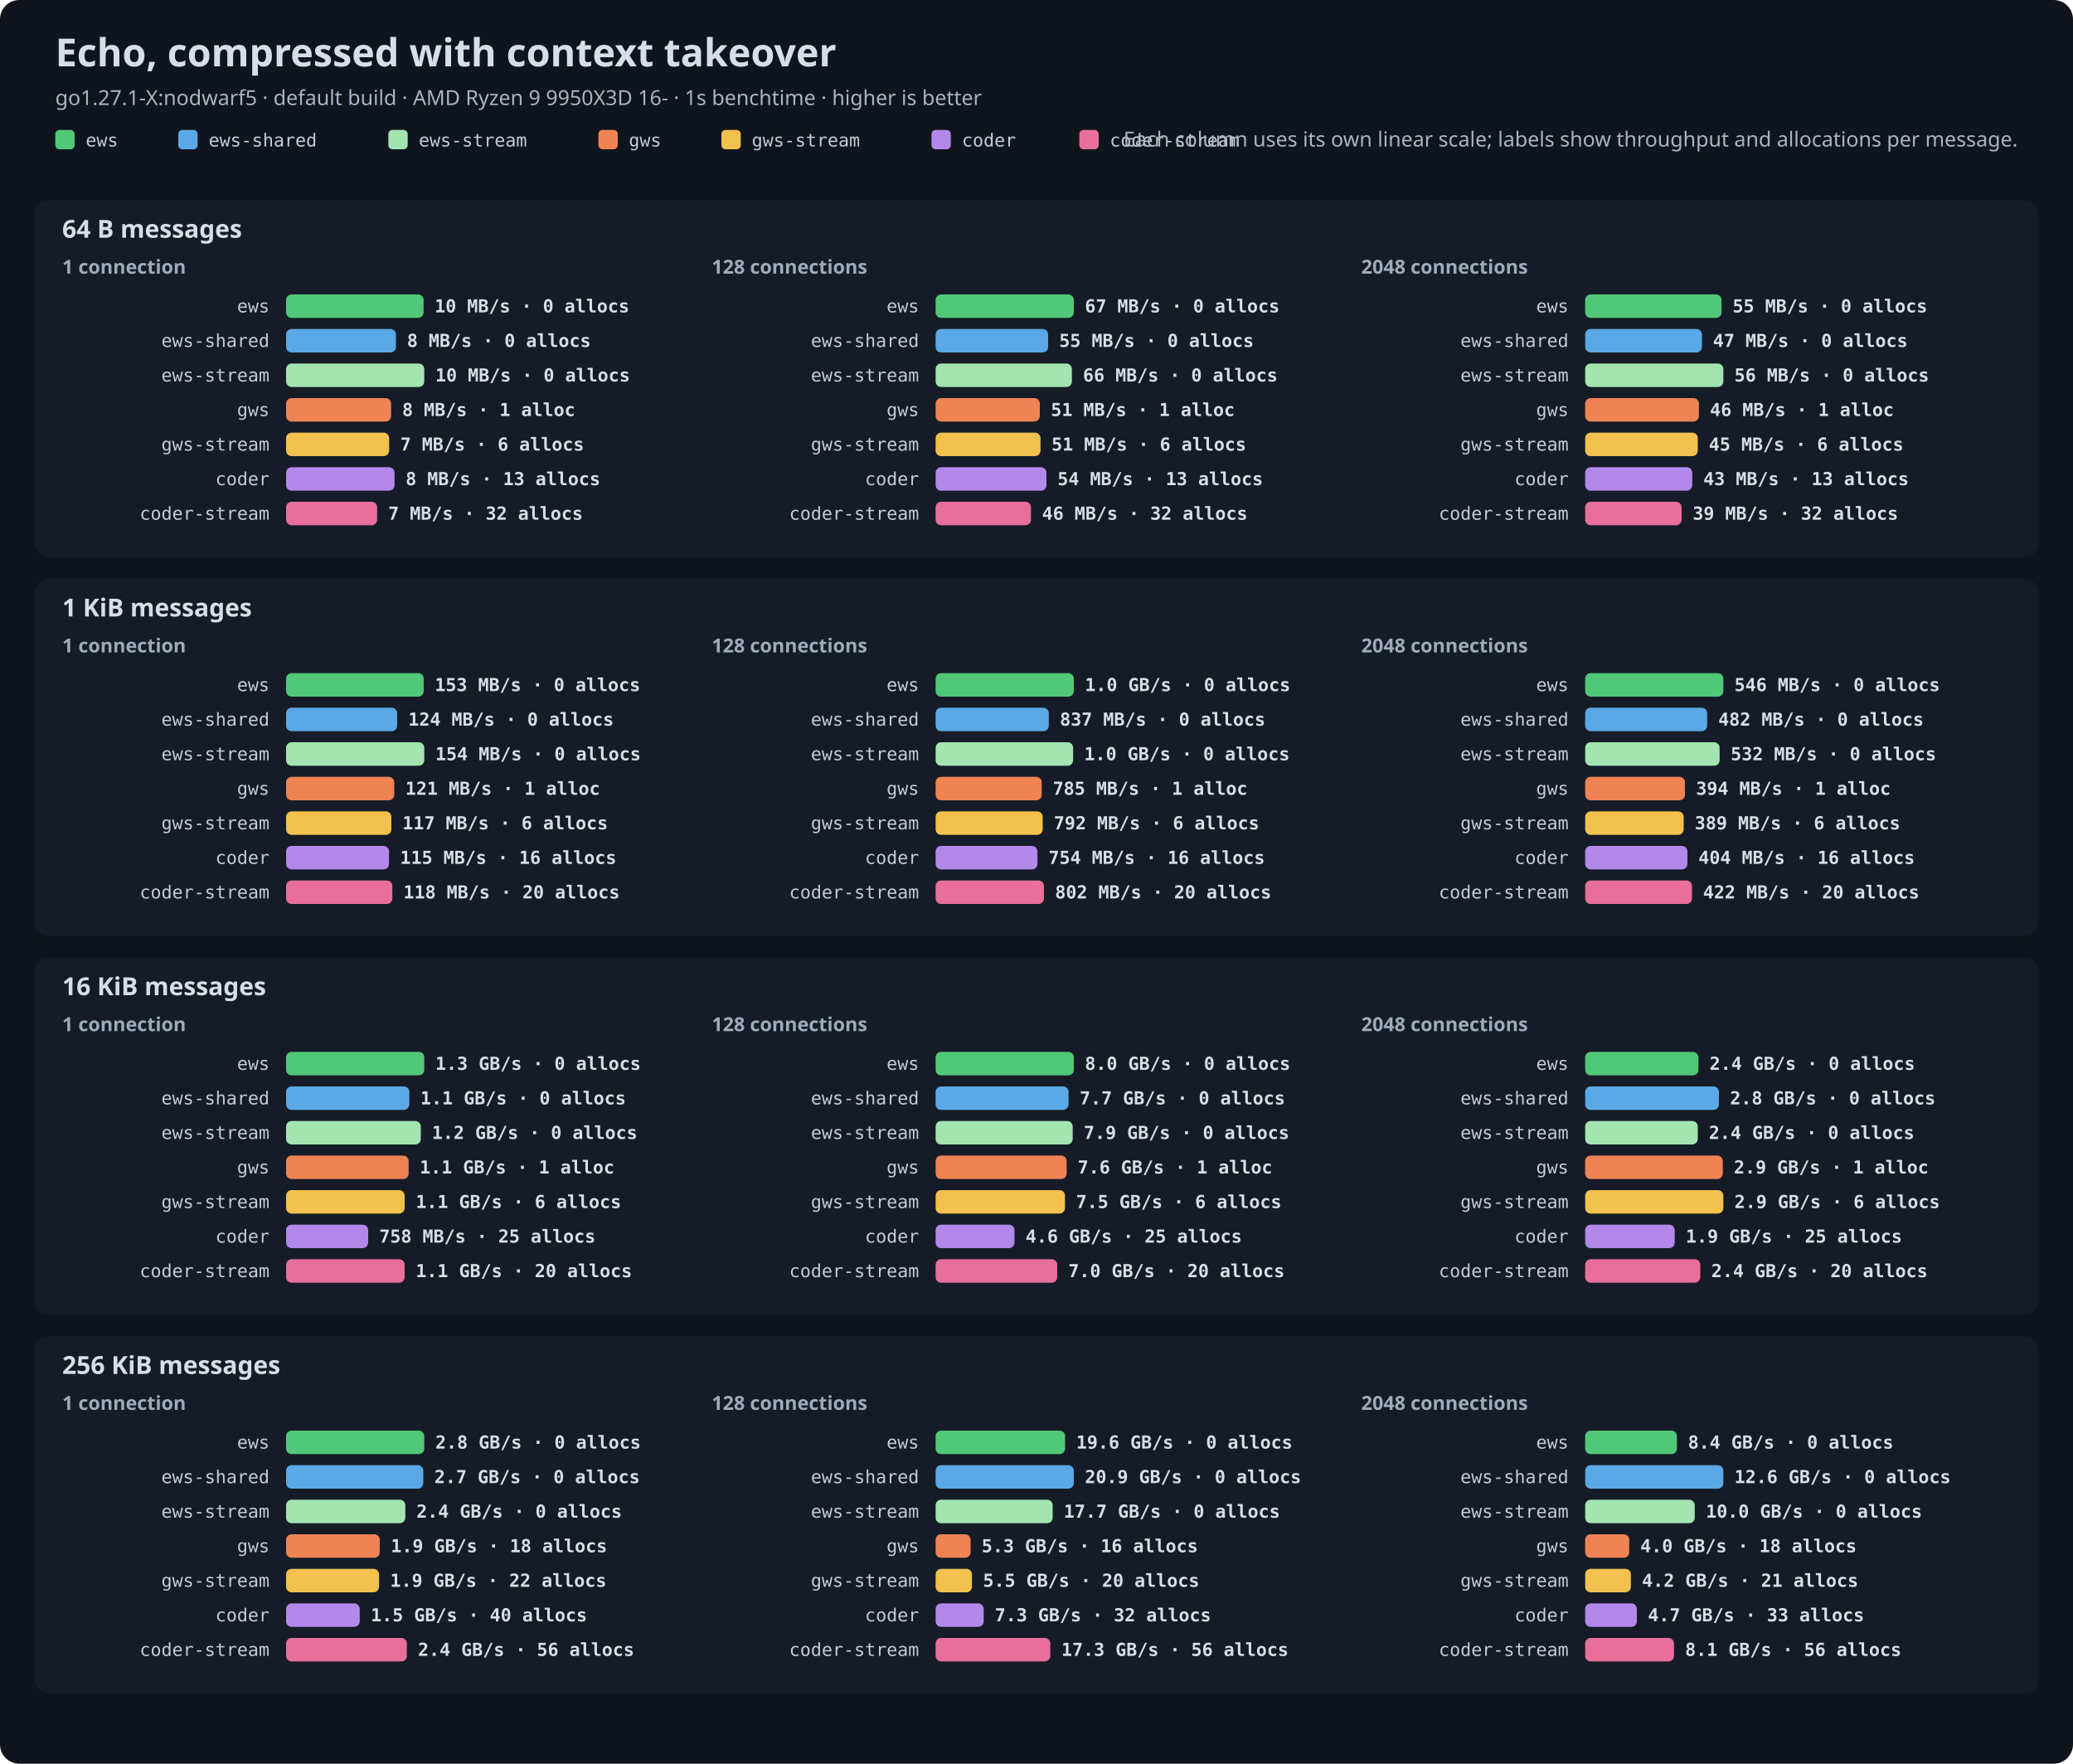
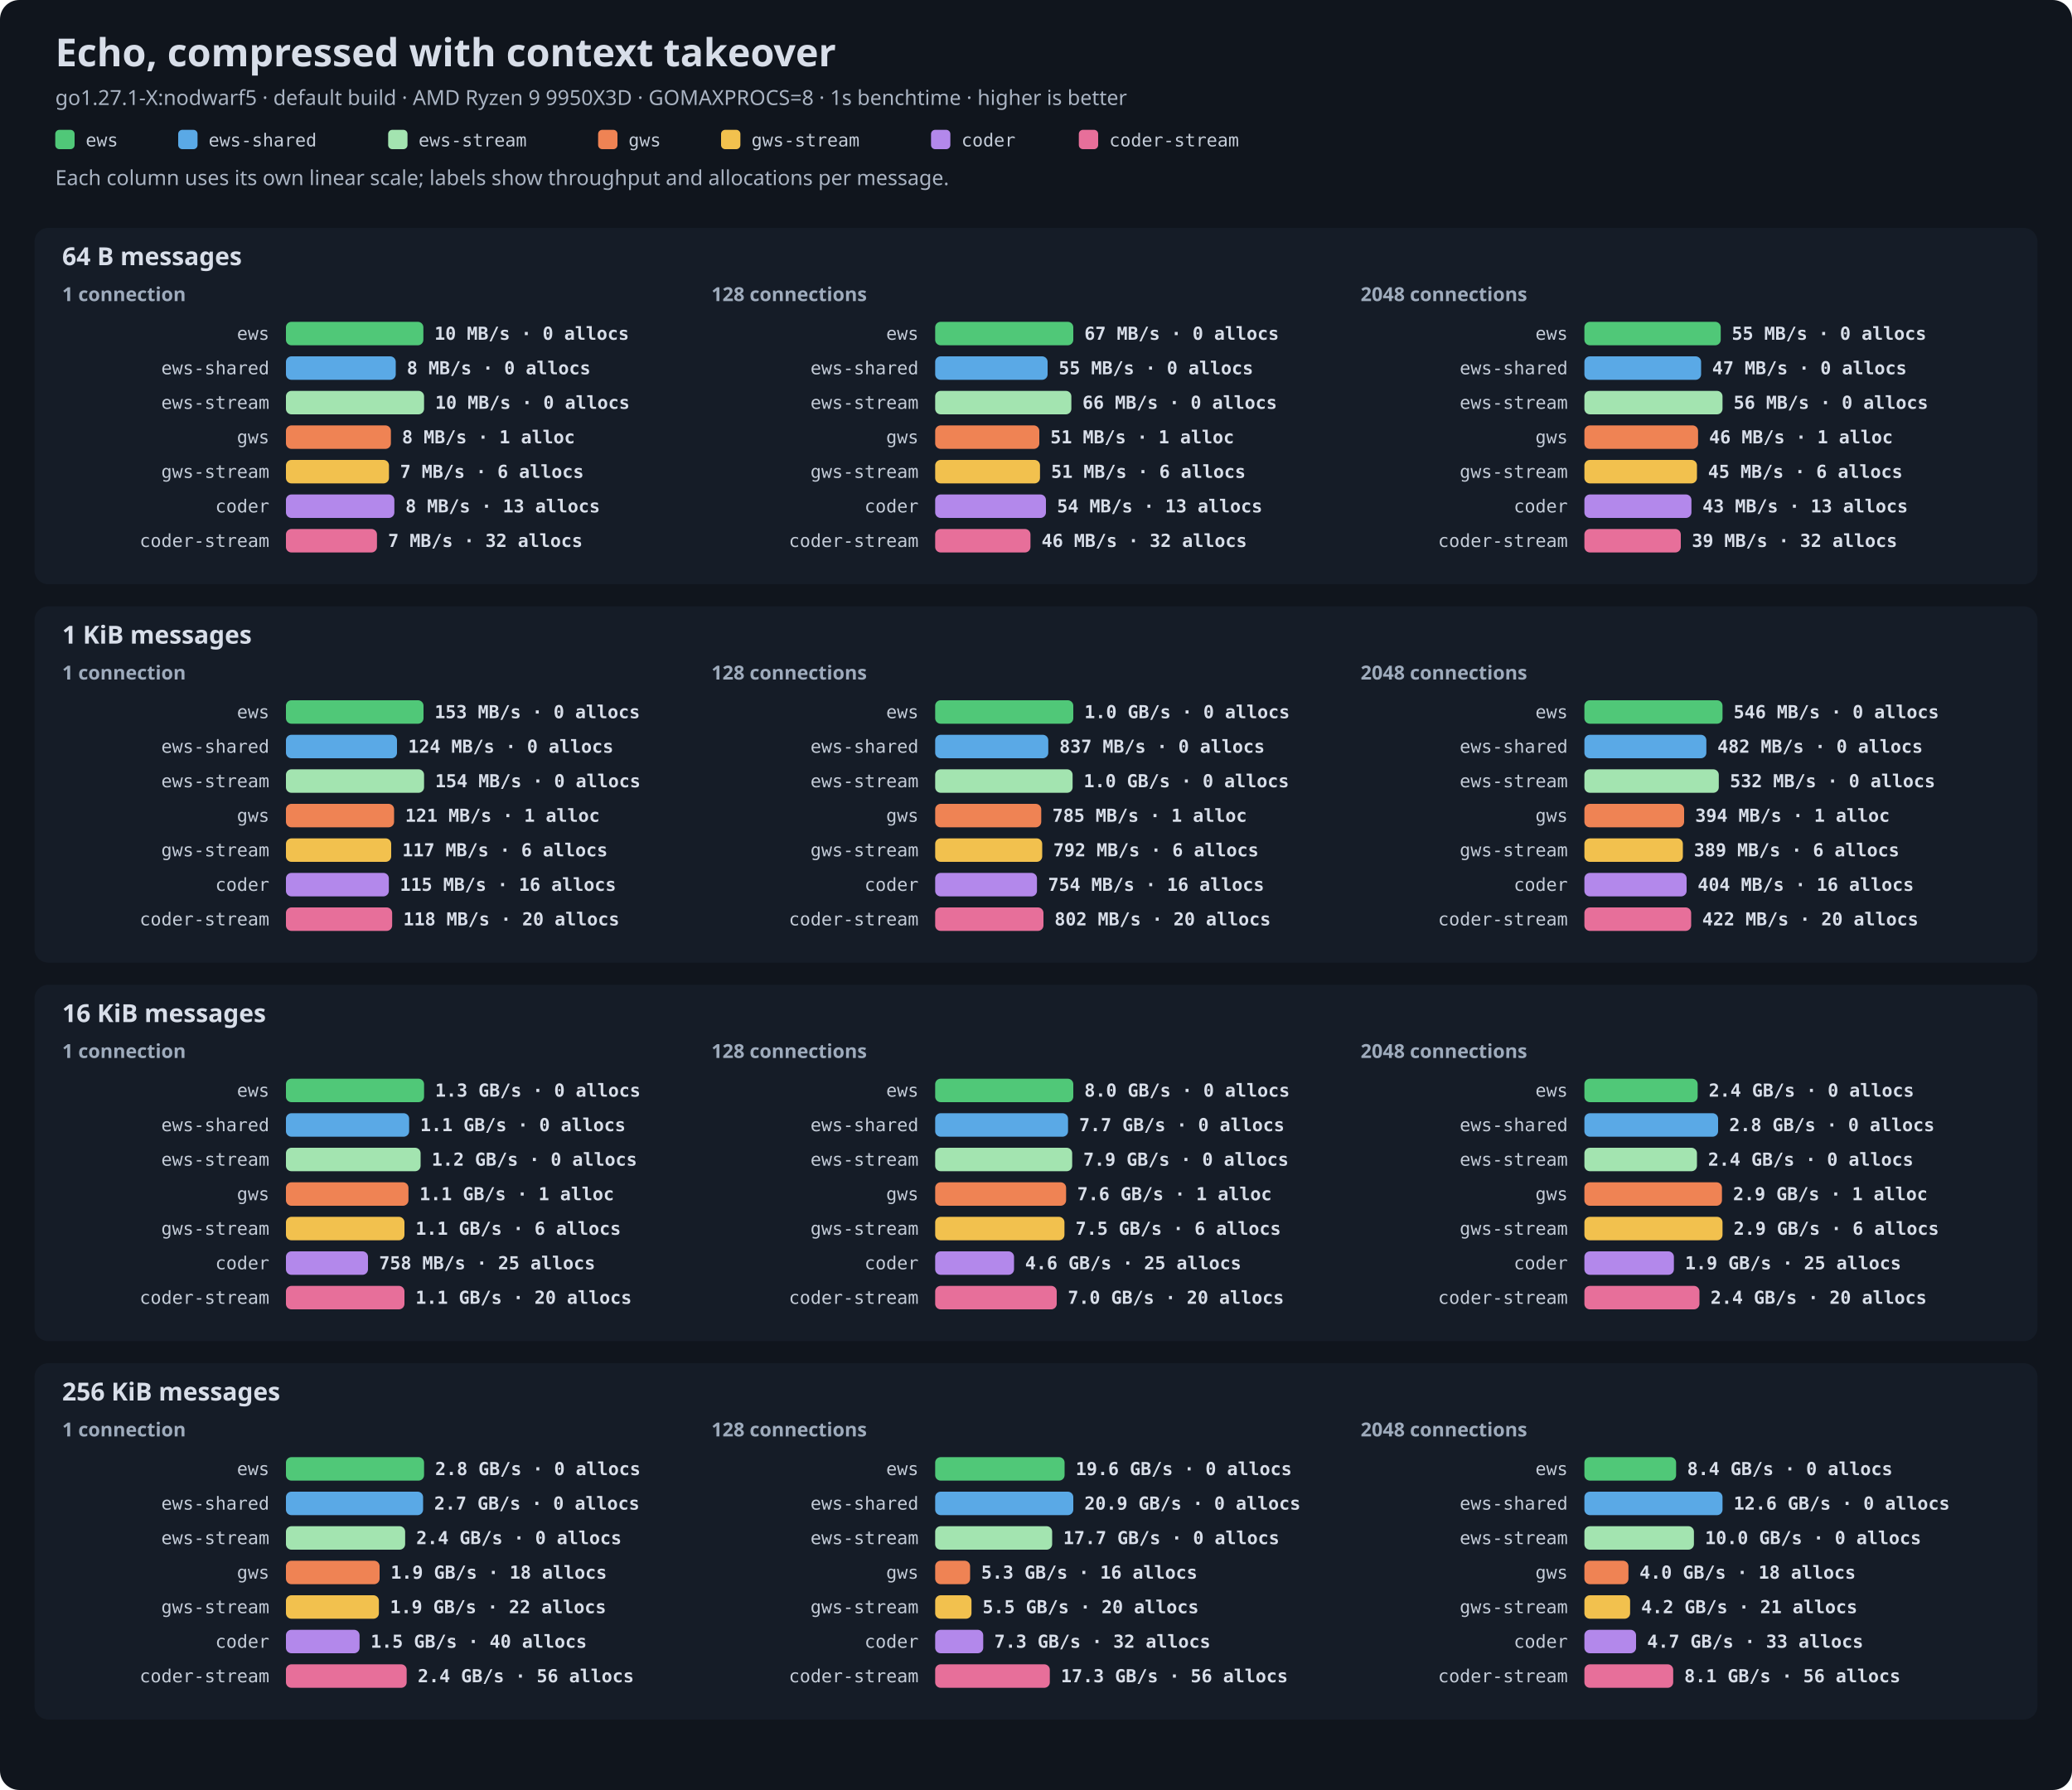
- <svg xmlns="http://www.w3.org/2000/svg" width="1500" height="1276" viewBox="0 0 1500 1276" role="img" aria-labelledby="title desc">
+ <svg xmlns="http://www.w3.org/2000/svg" width="1500" height="1296" viewBox="0 0 1500 1296" role="img" aria-labelledby="title desc">
  <style>text{font-family:ui-monospace,SFMono-Regular,Menlo,Consolas,monospace;fill:#d8dee9}.title{font-family:ui-sans-serif,system-ui,sans-serif;font-size:28px;font-weight:700}.subtitle{font-family:ui-sans-serif,system-ui,sans-serif;font-size:15px;fill:#aab4c3}.group{font-family:ui-sans-serif,system-ui,sans-serif;font-size:18px;font-weight:650}.contract{font-family:ui-sans-serif,system-ui,sans-serif;font-size:14px;font-weight:650;fill:#9eabbc}.series{font-size:13px;fill:#c4ccd8}.value{font-size:13px;font-weight:650}.panel{fill:#151c27}</style>
-   <rect width="1500" height="1276" rx="14" fill="#10151d" />
+   <rect width="1500" height="1296" rx="14" fill="#10151d" />
  <text class="title" x="40" y="48">Echo, compressed with context takeover</text>
-   <text class="subtitle" x="40" y="76">go1.27.1-X:nodwarf5 · default build · AMD Ryzen 9 9950X3D 16- · 1s benchtime · higher is better</text>
+   <text class="subtitle" x="40" y="76">go1.27.1-X:nodwarf5 · default build · AMD Ryzen 9 9950X3D · GOMAXPROCS=8 · 1s benchtime · higher is better</text>
  <rect x="40" y="94" width="14" height="14" rx="3" fill="#50c878" />
  <text class="series" x="62" y="106">ews</text>
  <rect x="129" y="94" width="14" height="14" rx="3" fill="#5aa9e6" />
  <text class="series" x="151" y="106">ews-shared</text>
  <rect x="281" y="94" width="14" height="14" rx="3" fill="#a3e4b0" />
  <text class="series" x="303" y="106">ews-stream</text>
  <rect x="433" y="94" width="14" height="14" rx="3" fill="#ef8354" />
  <text class="series" x="455" y="106">gws</text>
  <rect x="522" y="94" width="14" height="14" rx="3" fill="#f2c14e" />
  <text class="series" x="544" y="106">gws-stream</text>
  <rect x="674" y="94" width="14" height="14" rx="3" fill="#b388eb" />
  <text class="series" x="696" y="106">coder</text>
  <rect x="781" y="94" width="14" height="14" rx="3" fill="#e76f9a" />
  <text class="series" x="803" y="106">coder-stream</text>
-   <text class="subtitle" x="1460" y="106" text-anchor="end">Each column uses its own linear scale; labels show throughput and allocations per message.</text>
-   <g transform="translate(0,145)">
+   <text class="subtitle" x="40" y="134">Each column uses its own linear scale; labels show throughput and allocations per message.</text>
+   <g transform="translate(0,165)">
    <rect class="panel" x="25" y="0" width="1450" height="258" rx="10" />
    <text class="group" x="45" y="27">64 B messages</text>
    <text class="contract" x="45" y="53">1 connection</text>
    <text class="series" x="195" y="81" text-anchor="end">ews</text>
    <rect x="207" y="68" width="99.5" height="17" rx="4" fill="#50c878" />
    <text class="value" x="314.5" y="81">10 MB/s · 0 allocs</text>
    <text class="series" x="195" y="106" text-anchor="end">ews-shared</text>
    <rect x="207" y="93" width="79.5" height="17" rx="4" fill="#5aa9e6" />
    <text class="value" x="294.5" y="106">8 MB/s · 0 allocs</text>
    <text class="series" x="195" y="131" text-anchor="end">ews-stream</text>
    <rect x="207" y="118" width="100.0" height="17" rx="4" fill="#a3e4b0" />
    <text class="value" x="315.0" y="131">10 MB/s · 0 allocs</text>
    <text class="series" x="195" y="156" text-anchor="end">gws</text>
    <rect x="207" y="143" width="76.0" height="17" rx="4" fill="#ef8354" />
    <text class="value" x="291.0" y="156">8 MB/s · 1 alloc</text>
    <text class="series" x="195" y="181" text-anchor="end">gws-stream</text>
    <rect x="207" y="168" width="74.6" height="17" rx="4" fill="#f2c14e" />
    <text class="value" x="289.6" y="181">7 MB/s · 6 allocs</text>
    <text class="series" x="195" y="206" text-anchor="end">coder</text>
    <rect x="207" y="193" width="78.5" height="17" rx="4" fill="#b388eb" />
    <text class="value" x="293.5" y="206">8 MB/s · 13 allocs</text>
    <text class="series" x="195" y="231" text-anchor="end">coder-stream</text>
    <rect x="207" y="218" width="65.9" height="17" rx="4" fill="#e76f9a" />
    <text class="value" x="280.9" y="231">7 MB/s · 32 allocs</text>
    <text class="contract" x="515" y="53">128 connections</text>
    <text class="series" x="665" y="81" text-anchor="end">ews</text>
    <rect x="677" y="68" width="100.0" height="17" rx="4" fill="#50c878" />
    <text class="value" x="785.0" y="81">67 MB/s · 0 allocs</text>
    <text class="series" x="665" y="106" text-anchor="end">ews-shared</text>
    <rect x="677" y="93" width="81.4" height="17" rx="4" fill="#5aa9e6" />
    <text class="value" x="766.4" y="106">55 MB/s · 0 allocs</text>
    <text class="series" x="665" y="131" text-anchor="end">ews-stream</text>
    <rect x="677" y="118" width="98.6" height="17" rx="4" fill="#a3e4b0" />
    <text class="value" x="783.6" y="131">66 MB/s · 0 allocs</text>
    <text class="series" x="665" y="156" text-anchor="end">gws</text>
    <rect x="677" y="143" width="75.4" height="17" rx="4" fill="#ef8354" />
    <text class="value" x="760.4" y="156">51 MB/s · 1 alloc</text>
    <text class="series" x="665" y="181" text-anchor="end">gws-stream</text>
    <rect x="677" y="168" width="75.9" height="17" rx="4" fill="#f2c14e" />
    <text class="value" x="760.9" y="181">51 MB/s · 6 allocs</text>
    <text class="series" x="665" y="206" text-anchor="end">coder</text>
    <rect x="677" y="193" width="80.2" height="17" rx="4" fill="#b388eb" />
    <text class="value" x="765.2" y="206">54 MB/s · 13 allocs</text>
    <text class="series" x="665" y="231" text-anchor="end">coder-stream</text>
    <rect x="677" y="218" width="69.0" height="17" rx="4" fill="#e76f9a" />
    <text class="value" x="754.0" y="231">46 MB/s · 32 allocs</text>
    <text class="contract" x="985" y="53">2048 connections</text>
    <text class="series" x="1135" y="81" text-anchor="end">ews</text>
    <rect x="1147" y="68" width="98.7" height="17" rx="4" fill="#50c878" />
    <text class="value" x="1253.7" y="81">55 MB/s · 0 allocs</text>
    <text class="series" x="1135" y="106" text-anchor="end">ews-shared</text>
    <rect x="1147" y="93" width="84.5" height="17" rx="4" fill="#5aa9e6" />
    <text class="value" x="1239.5" y="106">47 MB/s · 0 allocs</text>
    <text class="series" x="1135" y="131" text-anchor="end">ews-stream</text>
    <rect x="1147" y="118" width="100.0" height="17" rx="4" fill="#a3e4b0" />
    <text class="value" x="1255.0" y="131">56 MB/s · 0 allocs</text>
    <text class="series" x="1135" y="156" text-anchor="end">gws</text>
    <rect x="1147" y="143" width="82.3" height="17" rx="4" fill="#ef8354" />
    <text class="value" x="1237.3" y="156">46 MB/s · 1 alloc</text>
    <text class="series" x="1135" y="181" text-anchor="end">gws-stream</text>
    <rect x="1147" y="168" width="81.5" height="17" rx="4" fill="#f2c14e" />
    <text class="value" x="1236.5" y="181">45 MB/s · 6 allocs</text>
    <text class="series" x="1135" y="206" text-anchor="end">coder</text>
    <rect x="1147" y="193" width="77.5" height="17" rx="4" fill="#b388eb" />
    <text class="value" x="1232.5" y="206">43 MB/s · 13 allocs</text>
    <text class="series" x="1135" y="231" text-anchor="end">coder-stream</text>
    <rect x="1147" y="218" width="69.8" height="17" rx="4" fill="#e76f9a" />
    <text class="value" x="1224.8" y="231">39 MB/s · 32 allocs</text>
  </g>
-   <g transform="translate(0,419)">
+   <g transform="translate(0,439)">
    <rect class="panel" x="25" y="0" width="1450" height="258" rx="10" />
    <text class="group" x="45" y="27">1 KiB messages</text>
    <text class="contract" x="45" y="53">1 connection</text>
    <text class="series" x="195" y="81" text-anchor="end">ews</text>
    <rect x="207" y="68" width="99.6" height="17" rx="4" fill="#50c878" />
    <text class="value" x="314.6" y="81">153 MB/s · 0 allocs</text>
    <text class="series" x="195" y="106" text-anchor="end">ews-shared</text>
    <rect x="207" y="93" width="80.4" height="17" rx="4" fill="#5aa9e6" />
    <text class="value" x="295.4" y="106">124 MB/s · 0 allocs</text>
    <text class="series" x="195" y="131" text-anchor="end">ews-stream</text>
    <rect x="207" y="118" width="100.0" height="17" rx="4" fill="#a3e4b0" />
    <text class="value" x="315.0" y="131">154 MB/s · 0 allocs</text>
    <text class="series" x="195" y="156" text-anchor="end">gws</text>
    <rect x="207" y="143" width="78.3" height="17" rx="4" fill="#ef8354" />
    <text class="value" x="293.3" y="156">121 MB/s · 1 alloc</text>
    <text class="series" x="195" y="181" text-anchor="end">gws-stream</text>
    <rect x="207" y="168" width="76.2" height="17" rx="4" fill="#f2c14e" />
    <text class="value" x="291.2" y="181">117 MB/s · 6 allocs</text>
    <text class="series" x="195" y="206" text-anchor="end">coder</text>
    <rect x="207" y="193" width="74.5" height="17" rx="4" fill="#b388eb" />
    <text class="value" x="289.5" y="206">115 MB/s · 16 allocs</text>
    <text class="series" x="195" y="231" text-anchor="end">coder-stream</text>
    <rect x="207" y="218" width="76.9" height="17" rx="4" fill="#e76f9a" />
    <text class="value" x="291.9" y="231">118 MB/s · 20 allocs</text>
    <text class="contract" x="515" y="53">128 connections</text>
    <text class="series" x="665" y="81" text-anchor="end">ews</text>
    <rect x="677" y="68" width="100.0" height="17" rx="4" fill="#50c878" />
    <text class="value" x="785.0" y="81">1.0 GB/s · 0 allocs</text>
    <text class="series" x="665" y="106" text-anchor="end">ews-shared</text>
    <rect x="677" y="93" width="81.9" height="17" rx="4" fill="#5aa9e6" />
    <text class="value" x="766.9" y="106">837 MB/s · 0 allocs</text>
    <text class="series" x="665" y="131" text-anchor="end">ews-stream</text>
    <rect x="677" y="118" width="99.5" height="17" rx="4" fill="#a3e4b0" />
    <text class="value" x="784.5" y="131">1.0 GB/s · 0 allocs</text>
    <text class="series" x="665" y="156" text-anchor="end">gws</text>
    <rect x="677" y="143" width="76.8" height="17" rx="4" fill="#ef8354" />
    <text class="value" x="761.8" y="156">785 MB/s · 1 alloc</text>
    <text class="series" x="665" y="181" text-anchor="end">gws-stream</text>
    <rect x="677" y="168" width="77.5" height="17" rx="4" fill="#f2c14e" />
    <text class="value" x="762.5" y="181">792 MB/s · 6 allocs</text>
    <text class="series" x="665" y="206" text-anchor="end">coder</text>
    <rect x="677" y="193" width="73.7" height="17" rx="4" fill="#b388eb" />
    <text class="value" x="758.7" y="206">754 MB/s · 16 allocs</text>
    <text class="series" x="665" y="231" text-anchor="end">coder-stream</text>
    <rect x="677" y="218" width="78.4" height="17" rx="4" fill="#e76f9a" />
    <text class="value" x="763.4" y="231">802 MB/s · 20 allocs</text>
    <text class="contract" x="985" y="53">2048 connections</text>
    <text class="series" x="1135" y="81" text-anchor="end">ews</text>
    <rect x="1147" y="68" width="100.0" height="17" rx="4" fill="#50c878" />
    <text class="value" x="1255.0" y="81">546 MB/s · 0 allocs</text>
    <text class="series" x="1135" y="106" text-anchor="end">ews-shared</text>
    <rect x="1147" y="93" width="88.3" height="17" rx="4" fill="#5aa9e6" />
    <text class="value" x="1243.3" y="106">482 MB/s · 0 allocs</text>
    <text class="series" x="1135" y="131" text-anchor="end">ews-stream</text>
    <rect x="1147" y="118" width="97.3" height="17" rx="4" fill="#a3e4b0" />
    <text class="value" x="1252.3" y="131">532 MB/s · 0 allocs</text>
    <text class="series" x="1135" y="156" text-anchor="end">gws</text>
    <rect x="1147" y="143" width="72.2" height="17" rx="4" fill="#ef8354" />
    <text class="value" x="1227.2" y="156">394 MB/s · 1 alloc</text>
    <text class="series" x="1135" y="181" text-anchor="end">gws-stream</text>
    <rect x="1147" y="168" width="71.3" height="17" rx="4" fill="#f2c14e" />
    <text class="value" x="1226.3" y="181">389 MB/s · 6 allocs</text>
    <text class="series" x="1135" y="206" text-anchor="end">coder</text>
    <rect x="1147" y="193" width="74.0" height="17" rx="4" fill="#b388eb" />
    <text class="value" x="1229.0" y="206">404 MB/s · 16 allocs</text>
    <text class="series" x="1135" y="231" text-anchor="end">coder-stream</text>
    <rect x="1147" y="218" width="77.3" height="17" rx="4" fill="#e76f9a" />
    <text class="value" x="1232.3" y="231">422 MB/s · 20 allocs</text>
  </g>
-   <g transform="translate(0,693)">
+   <g transform="translate(0,713)">
    <rect class="panel" x="25" y="0" width="1450" height="258" rx="10" />
    <text class="group" x="45" y="27">16 KiB messages</text>
    <text class="contract" x="45" y="53">1 connection</text>
    <text class="series" x="195" y="81" text-anchor="end">ews</text>
    <rect x="207" y="68" width="100.0" height="17" rx="4" fill="#50c878" />
    <text class="value" x="315.0" y="81">1.3 GB/s · 0 allocs</text>
    <text class="series" x="195" y="106" text-anchor="end">ews-shared</text>
    <rect x="207" y="93" width="89.2" height="17" rx="4" fill="#5aa9e6" />
    <text class="value" x="304.2" y="106">1.1 GB/s · 0 allocs</text>
    <text class="series" x="195" y="131" text-anchor="end">ews-stream</text>
    <rect x="207" y="118" width="97.5" height="17" rx="4" fill="#a3e4b0" />
    <text class="value" x="312.5" y="131">1.2 GB/s · 0 allocs</text>
    <text class="series" x="195" y="156" text-anchor="end">gws</text>
    <rect x="207" y="143" width="88.7" height="17" rx="4" fill="#ef8354" />
    <text class="value" x="303.7" y="156">1.1 GB/s · 1 alloc</text>
    <text class="series" x="195" y="181" text-anchor="end">gws-stream</text>
    <rect x="207" y="168" width="85.8" height="17" rx="4" fill="#f2c14e" />
    <text class="value" x="300.8" y="181">1.1 GB/s · 6 allocs</text>
    <text class="series" x="195" y="206" text-anchor="end">coder</text>
    <rect x="207" y="193" width="59.4" height="17" rx="4" fill="#b388eb" />
    <text class="value" x="274.4" y="206">758 MB/s · 25 allocs</text>
    <text class="series" x="195" y="231" text-anchor="end">coder-stream</text>
    <rect x="207" y="218" width="85.8" height="17" rx="4" fill="#e76f9a" />
    <text class="value" x="300.8" y="231">1.1 GB/s · 20 allocs</text>
    <text class="contract" x="515" y="53">128 connections</text>
    <text class="series" x="665" y="81" text-anchor="end">ews</text>
    <rect x="677" y="68" width="100.0" height="17" rx="4" fill="#50c878" />
    <text class="value" x="785.0" y="81">8.0 GB/s · 0 allocs</text>
    <text class="series" x="665" y="106" text-anchor="end">ews-shared</text>
    <rect x="677" y="93" width="96.2" height="17" rx="4" fill="#5aa9e6" />
    <text class="value" x="781.2" y="106">7.7 GB/s · 0 allocs</text>
    <text class="series" x="665" y="131" text-anchor="end">ews-stream</text>
    <rect x="677" y="118" width="99.2" height="17" rx="4" fill="#a3e4b0" />
    <text class="value" x="784.2" y="131">7.9 GB/s · 0 allocs</text>
    <text class="series" x="665" y="156" text-anchor="end">gws</text>
    <rect x="677" y="143" width="94.8" height="17" rx="4" fill="#ef8354" />
    <text class="value" x="779.8" y="156">7.6 GB/s · 1 alloc</text>
    <text class="series" x="665" y="181" text-anchor="end">gws-stream</text>
    <rect x="677" y="168" width="93.6" height="17" rx="4" fill="#f2c14e" />
    <text class="value" x="778.6" y="181">7.5 GB/s · 6 allocs</text>
    <text class="series" x="665" y="206" text-anchor="end">coder</text>
    <rect x="677" y="193" width="57.1" height="17" rx="4" fill="#b388eb" />
    <text class="value" x="742.1" y="206">4.6 GB/s · 25 allocs</text>
    <text class="series" x="665" y="231" text-anchor="end">coder-stream</text>
    <rect x="677" y="218" width="88.0" height="17" rx="4" fill="#e76f9a" />
    <text class="value" x="773.0" y="231">7.0 GB/s · 20 allocs</text>
    <text class="contract" x="985" y="53">2048 connections</text>
    <text class="series" x="1135" y="81" text-anchor="end">ews</text>
    <rect x="1147" y="68" width="82.0" height="17" rx="4" fill="#50c878" />
    <text class="value" x="1237.0" y="81">2.4 GB/s · 0 allocs</text>
    <text class="series" x="1135" y="106" text-anchor="end">ews-shared</text>
    <rect x="1147" y="93" width="96.8" height="17" rx="4" fill="#5aa9e6" />
    <text class="value" x="1251.8" y="106">2.8 GB/s · 0 allocs</text>
    <text class="series" x="1135" y="131" text-anchor="end">ews-stream</text>
    <rect x="1147" y="118" width="81.5" height="17" rx="4" fill="#a3e4b0" />
    <text class="value" x="1236.5" y="131">2.4 GB/s · 0 allocs</text>
    <text class="series" x="1135" y="156" text-anchor="end">gws</text>
    <rect x="1147" y="143" width="99.6" height="17" rx="4" fill="#ef8354" />
    <text class="value" x="1254.6" y="156">2.9 GB/s · 1 alloc</text>
    <text class="series" x="1135" y="181" text-anchor="end">gws-stream</text>
    <rect x="1147" y="168" width="100.0" height="17" rx="4" fill="#f2c14e" />
    <text class="value" x="1255.0" y="181">2.9 GB/s · 6 allocs</text>
    <text class="series" x="1135" y="206" text-anchor="end">coder</text>
    <rect x="1147" y="193" width="64.8" height="17" rx="4" fill="#b388eb" />
    <text class="value" x="1219.8" y="206">1.9 GB/s · 25 allocs</text>
    <text class="series" x="1135" y="231" text-anchor="end">coder-stream</text>
    <rect x="1147" y="218" width="83.3" height="17" rx="4" fill="#e76f9a" />
    <text class="value" x="1238.3" y="231">2.4 GB/s · 20 allocs</text>
  </g>
-   <g transform="translate(0,967)">
+   <g transform="translate(0,987)">
    <rect class="panel" x="25" y="0" width="1450" height="258" rx="10" />
    <text class="group" x="45" y="27">256 KiB messages</text>
    <text class="contract" x="45" y="53">1 connection</text>
    <text class="series" x="195" y="81" text-anchor="end">ews</text>
    <rect x="207" y="68" width="100.0" height="17" rx="4" fill="#50c878" />
    <text class="value" x="315.0" y="81">2.8 GB/s · 0 allocs</text>
    <text class="series" x="195" y="106" text-anchor="end">ews-shared</text>
    <rect x="207" y="93" width="99.3" height="17" rx="4" fill="#5aa9e6" />
    <text class="value" x="314.3" y="106">2.7 GB/s · 0 allocs</text>
    <text class="series" x="195" y="131" text-anchor="end">ews-stream</text>
    <rect x="207" y="118" width="86.3" height="17" rx="4" fill="#a3e4b0" />
    <text class="value" x="301.3" y="131">2.4 GB/s · 0 allocs</text>
    <text class="series" x="195" y="156" text-anchor="end">gws</text>
    <rect x="207" y="143" width="67.8" height="17" rx="4" fill="#ef8354" />
    <text class="value" x="282.8" y="156">1.9 GB/s · 18 allocs</text>
    <text class="series" x="195" y="181" text-anchor="end">gws-stream</text>
    <rect x="207" y="168" width="67.3" height="17" rx="4" fill="#f2c14e" />
    <text class="value" x="282.3" y="181">1.9 GB/s · 22 allocs</text>
    <text class="series" x="195" y="206" text-anchor="end">coder</text>
    <rect x="207" y="193" width="53.3" height="17" rx="4" fill="#b388eb" />
    <text class="value" x="268.3" y="206">1.5 GB/s · 40 allocs</text>
    <text class="series" x="195" y="231" text-anchor="end">coder-stream</text>
    <rect x="207" y="218" width="87.4" height="17" rx="4" fill="#e76f9a" />
    <text class="value" x="302.4" y="231">2.4 GB/s · 56 allocs</text>
    <text class="contract" x="515" y="53">128 connections</text>
    <text class="series" x="665" y="81" text-anchor="end">ews</text>
    <rect x="677" y="68" width="93.7" height="17" rx="4" fill="#50c878" />
    <text class="value" x="778.7" y="81">19.6 GB/s · 0 allocs</text>
    <text class="series" x="665" y="106" text-anchor="end">ews-shared</text>
    <rect x="677" y="93" width="100.0" height="17" rx="4" fill="#5aa9e6" />
    <text class="value" x="785.0" y="106">20.9 GB/s · 0 allocs</text>
    <text class="series" x="665" y="131" text-anchor="end">ews-stream</text>
    <rect x="677" y="118" width="84.7" height="17" rx="4" fill="#a3e4b0" />
    <text class="value" x="769.7" y="131">17.7 GB/s · 0 allocs</text>
    <text class="series" x="665" y="156" text-anchor="end">gws</text>
    <rect x="677" y="143" width="25.3" height="17" rx="4" fill="#ef8354" />
    <text class="value" x="710.3" y="156">5.3 GB/s · 16 allocs</text>
    <text class="series" x="665" y="181" text-anchor="end">gws-stream</text>
    <rect x="677" y="168" width="26.3" height="17" rx="4" fill="#f2c14e" />
    <text class="value" x="711.3" y="181">5.5 GB/s · 20 allocs</text>
    <text class="series" x="665" y="206" text-anchor="end">coder</text>
    <rect x="677" y="193" width="34.8" height="17" rx="4" fill="#b388eb" />
    <text class="value" x="719.8" y="206">7.3 GB/s · 32 allocs</text>
    <text class="series" x="665" y="231" text-anchor="end">coder-stream</text>
    <rect x="677" y="218" width="83.0" height="17" rx="4" fill="#e76f9a" />
    <text class="value" x="768.0" y="231">17.3 GB/s · 56 allocs</text>
    <text class="contract" x="985" y="53">2048 connections</text>
    <text class="series" x="1135" y="81" text-anchor="end">ews</text>
    <rect x="1147" y="68" width="66.4" height="17" rx="4" fill="#50c878" />
    <text class="value" x="1221.4" y="81">8.4 GB/s · 0 allocs</text>
    <text class="series" x="1135" y="106" text-anchor="end">ews-shared</text>
    <rect x="1147" y="93" width="100.0" height="17" rx="4" fill="#5aa9e6" />
    <text class="value" x="1255.0" y="106">12.6 GB/s · 0 allocs</text>
    <text class="series" x="1135" y="131" text-anchor="end">ews-stream</text>
    <rect x="1147" y="118" width="79.3" height="17" rx="4" fill="#a3e4b0" />
    <text class="value" x="1234.3" y="131">10.0 GB/s · 0 allocs</text>
    <text class="series" x="1135" y="156" text-anchor="end">gws</text>
    <rect x="1147" y="143" width="31.9" height="17" rx="4" fill="#ef8354" />
    <text class="value" x="1186.9" y="156">4.0 GB/s · 18 allocs</text>
    <text class="series" x="1135" y="181" text-anchor="end">gws-stream</text>
    <rect x="1147" y="168" width="33.1" height="17" rx="4" fill="#f2c14e" />
    <text class="value" x="1188.1" y="181">4.2 GB/s · 21 allocs</text>
    <text class="series" x="1135" y="206" text-anchor="end">coder</text>
    <rect x="1147" y="193" width="37.4" height="17" rx="4" fill="#b388eb" />
    <text class="value" x="1192.4" y="206">4.7 GB/s · 33 allocs</text>
    <text class="series" x="1135" y="231" text-anchor="end">coder-stream</text>
    <rect x="1147" y="218" width="64.3" height="17" rx="4" fill="#e76f9a" />
    <text class="value" x="1219.3" y="231">8.1 GB/s · 56 allocs</text>
  </g>
</svg>
